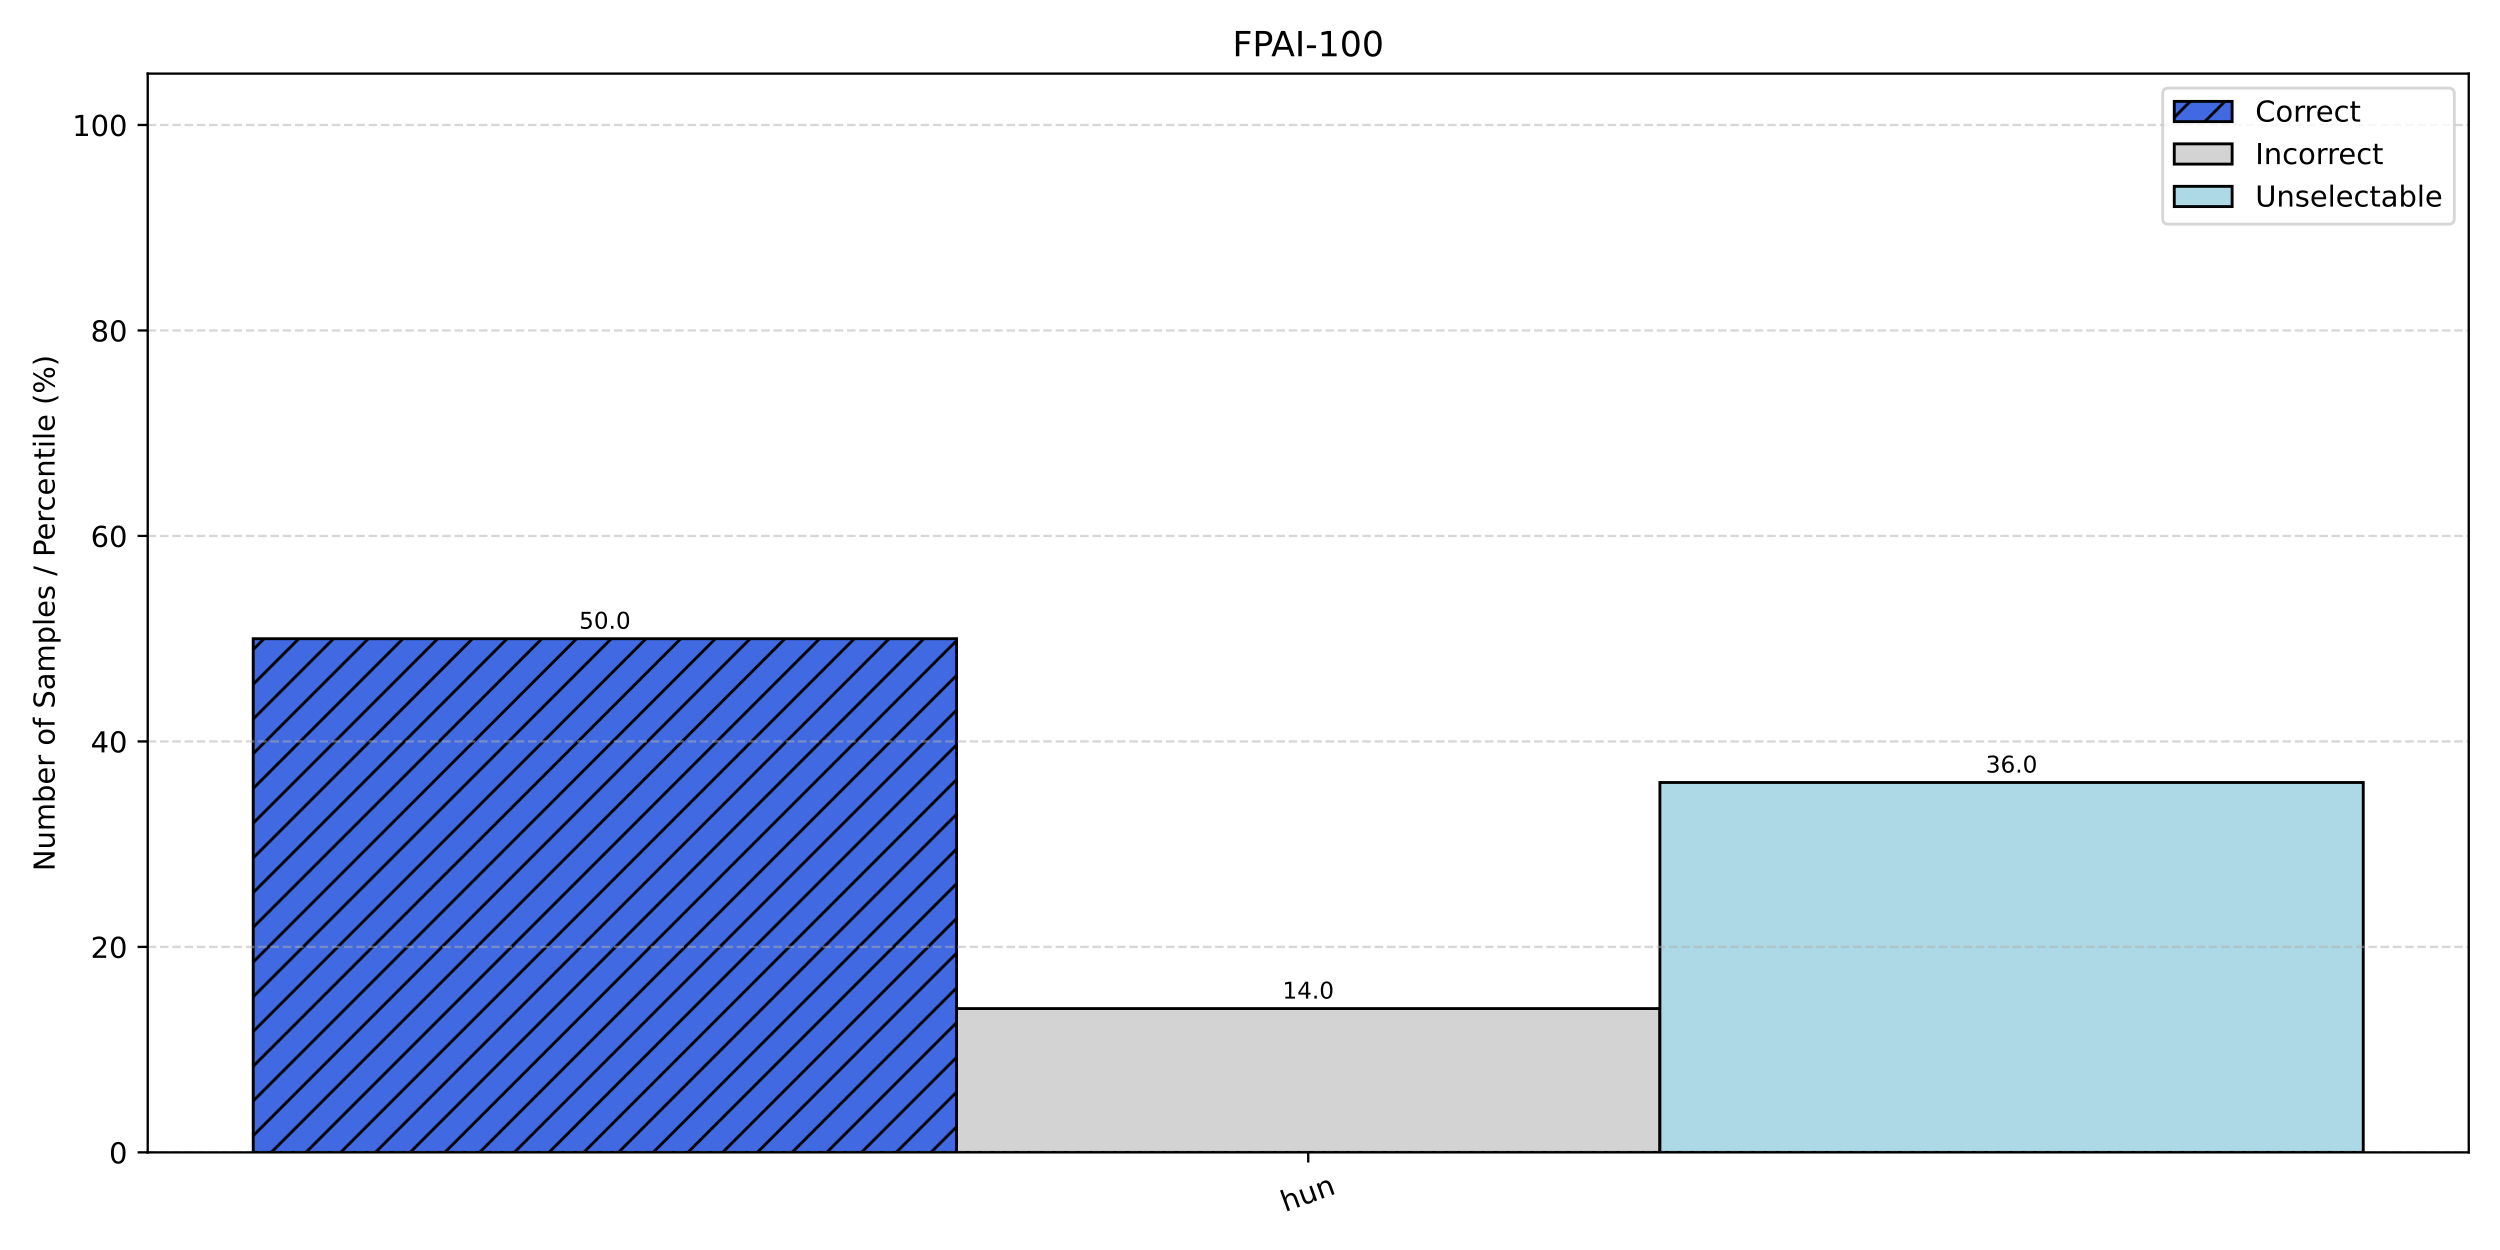
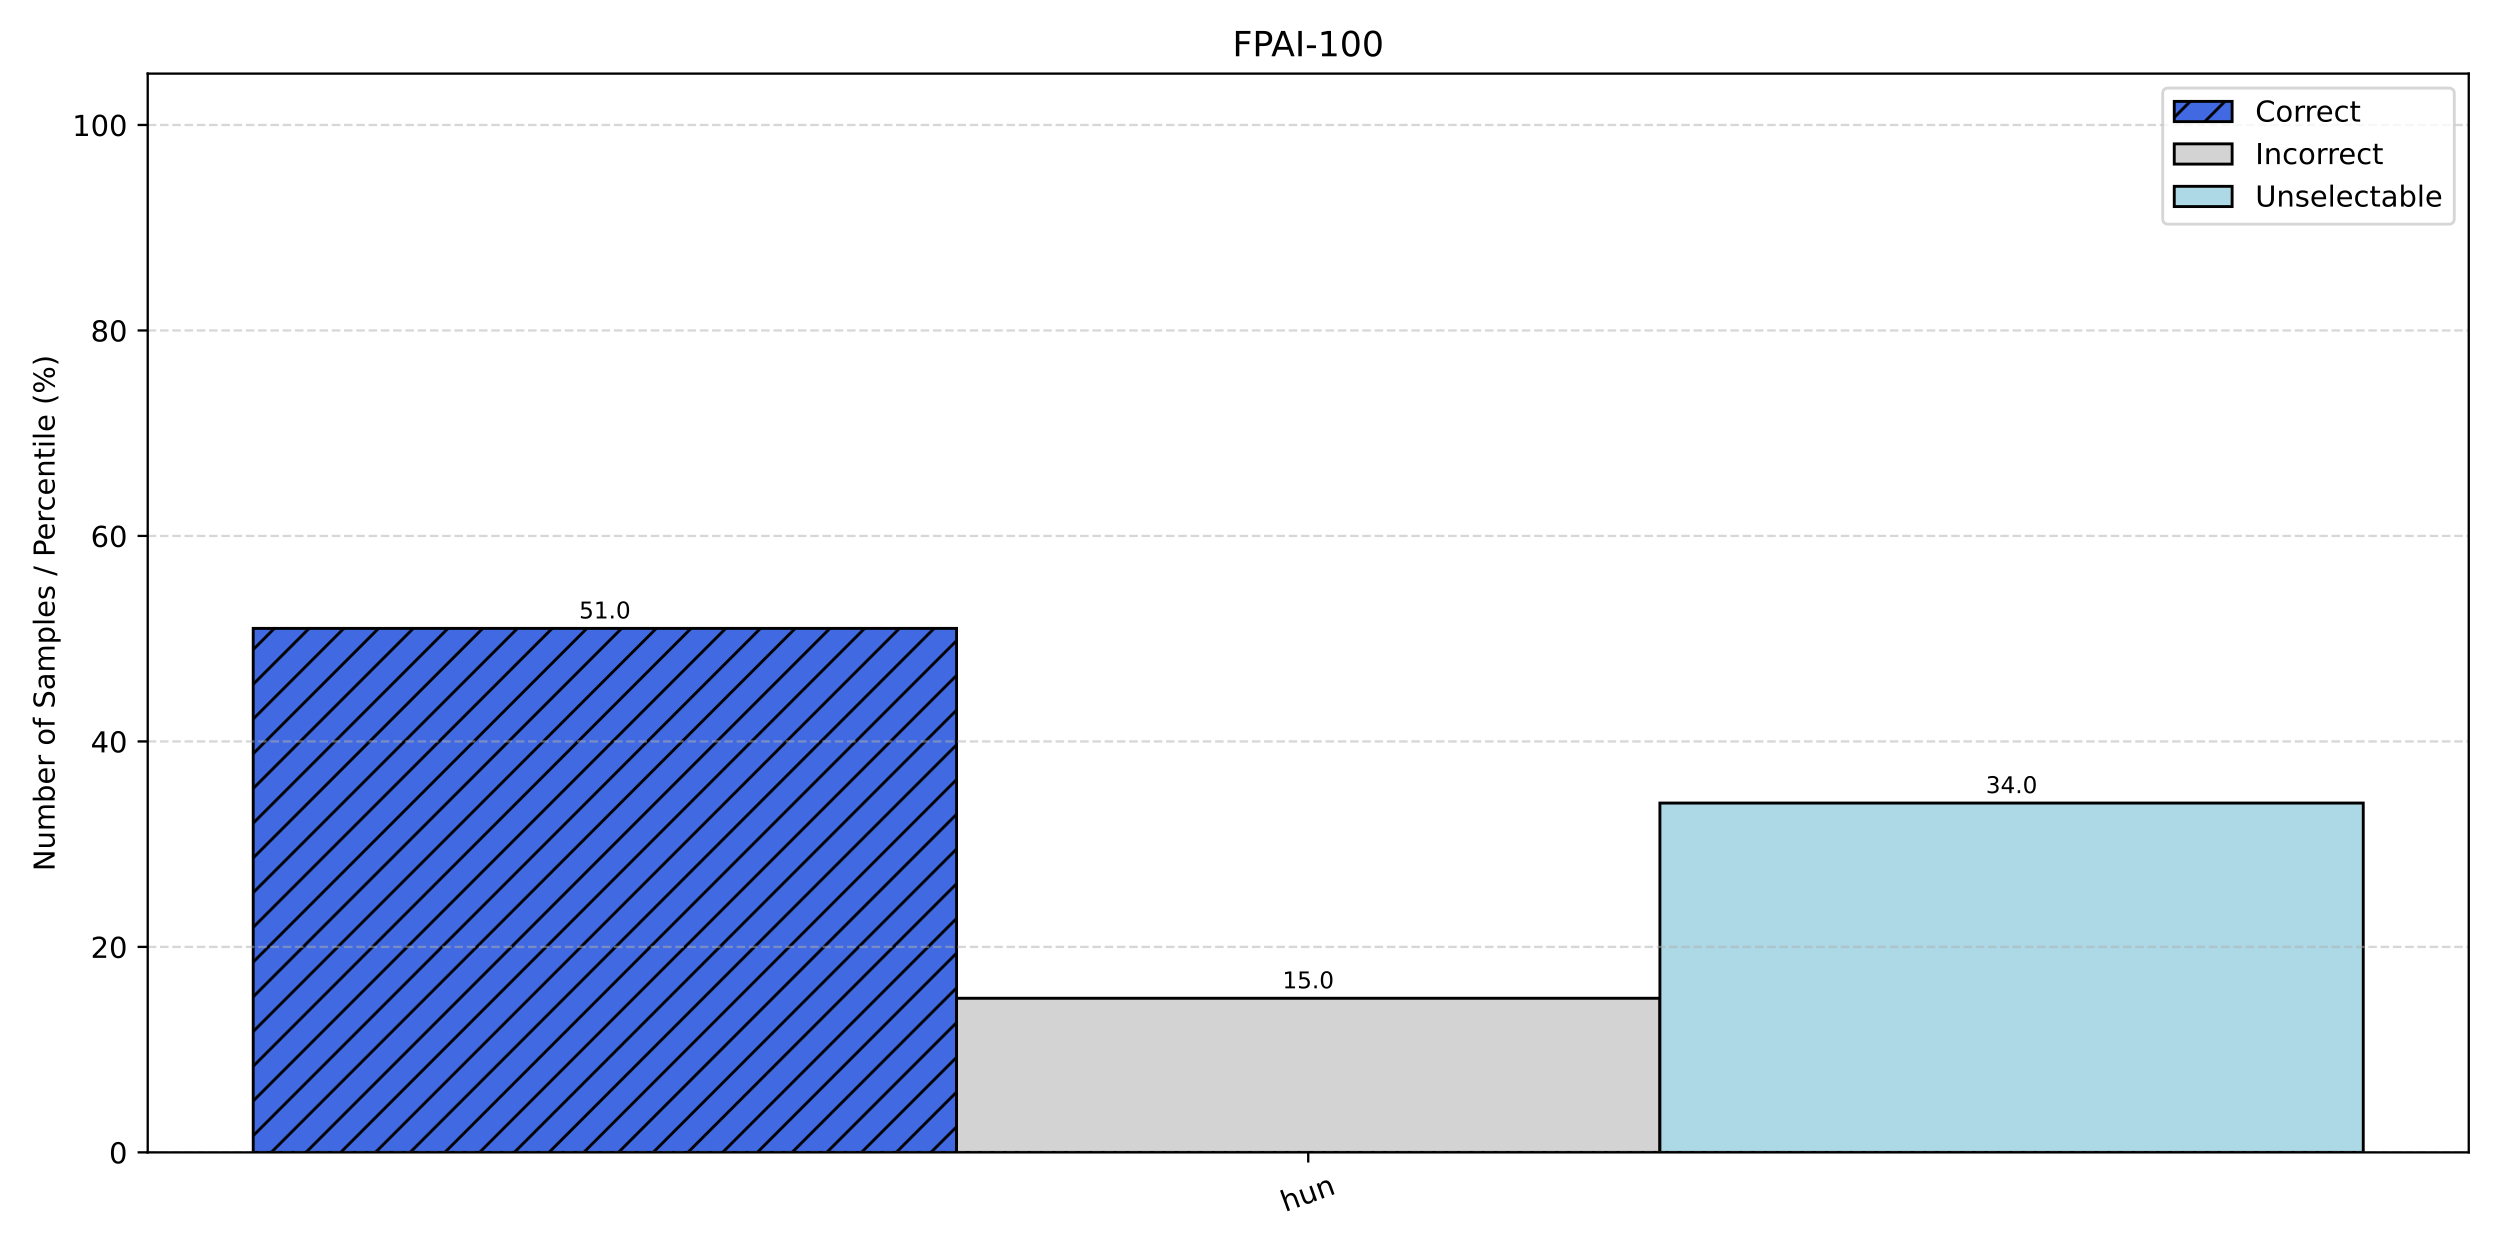
<svg xmlns="http://www.w3.org/2000/svg" xmlns:xlink="http://www.w3.org/1999/xlink" width="864pt" height="432pt" viewBox="0 0 864 432" version="1.1">
  <defs>
    <style type="text/css">*{stroke-linejoin: round; stroke-linecap: butt}</style>
  </defs>
  <g id="figure_1">
    <g id="patch_1">
      <path d="M 0 432  L 864 432  L 864 0  L 0 0  z " style="fill: #ffffff" />
    </g>
    <g id="axes_1">
      <g id="patch_2">
        <path d="M 51.05 398.264  L 853.2 398.264  L 853.2 25.44  L 51.05 25.44  z " style="fill: #ffffff" />
      </g>
      <g id="patch_3">
-         <path d="M 87.511 398.264  L 330.587 398.264  L 330.587 220.729  L 87.511 220.729  z " clip-path="url(#pc41b6c299f)" style="fill: url(#hf63d24d1c8); stroke: #000000; stroke-linejoin: miter" />
+         <path d="M 87.511 398.264  L 330.587 398.264  L 330.587 217.178  L 87.511 217.178  z " clip-path="url(#pa83755b923)" style="fill: url(#hc280db01ff); stroke: #000000; stroke-linejoin: miter" />
      </g>
      <g id="patch_4">
-         <path d="M 330.587 398.264  L 573.663 398.264  L 573.663 348.554  L 330.587 348.554  z " clip-path="url(#pc41b6c299f)" style="fill: #d3d3d3; stroke: #000000; stroke-linejoin: miter" />
+         <path d="M 330.587 398.264  L 573.663 398.264  L 573.663 345.003  L 330.587 345.003  z " clip-path="url(#pa83755b923)" style="fill: #d3d3d3; stroke: #000000; stroke-linejoin: miter" />
      </g>
      <g id="patch_5">
-         <path d="M 573.663 398.264  L 816.739 398.264  L 816.739 270.438  L 573.663 270.438  z " clip-path="url(#pc41b6c299f)" style="fill: #add8e6; stroke: #000000; stroke-linejoin: miter" />
+         <path d="M 573.663 398.264  L 816.739 398.264  L 816.739 277.54  L 573.663 277.54  z " clip-path="url(#pa83755b923)" style="fill: #add8e6; stroke: #000000; stroke-linejoin: miter" />
      </g>
      <g id="matplotlib.axis_1">
        <g id="xtick_1">
          <g id="line2d_1">
            <defs>
-               <path id="m92e76b0ca1" d="M 0 0  L 0 3.5  " style="stroke: #000000; stroke-width: 0.8" />
-             </defs>
-             <g>
-               <use xlink:href="#m92e76b0ca1" x="452.125" y="398.264" style="stroke: #000000; stroke-width: 0.8" />
+               <path id="m7d2f204e5b" d="M 0 0  L 0 3.5  " style="stroke: #000000; stroke-width: 0.8" />
+             </defs>
+             <g>
+               <use xlink:href="#m7d2f204e5b" x="452.125" y="398.264" style="stroke: #000000; stroke-width: 0.8" />
            </g>
          </g>
          <g id="text_1">
            <g transform="translate(444.1358 418.9066) rotate(-20) scale(0.1 -0.1)">
              <defs>
                <path id="DejaVuSans-68" d="M 3513 2113  L 3513 0  L 2938 0  L 2938 2094  Q 2938 2591 2744 2837  Q 2550 3084 2163 3084  Q 1697 3084 1428 2787  Q 1159 2491 1159 1978  L 1159 0  L 581 0  L 581 4863  L 1159 4863  L 1159 2956  Q 1366 3272 1645 3428  Q 1925 3584 2291 3584  Q 2894 3584 3203 3211  Q 3513 2838 3513 2113  z " transform="scale(0.015625)" />
                <path id="DejaVuSans-75" d="M 544 1381  L 544 3500  L 1119 3500  L 1119 1403  Q 1119 906 1312 657  Q 1506 409 1894 409  Q 2359 409 2629 706  Q 2900 1003 2900 1516  L 2900 3500  L 3475 3500  L 3475 0  L 2900 0  L 2900 538  Q 2691 219 2414 64  Q 2138 -91 1772 -91  Q 1169 -91 856 284  Q 544 659 544 1381  z M 1991 3584  L 1991 3584  z " transform="scale(0.015625)" />
                <path id="DejaVuSans-6e" d="M 3513 2113  L 3513 0  L 2938 0  L 2938 2094  Q 2938 2591 2744 2837  Q 2550 3084 2163 3084  Q 1697 3084 1428 2787  Q 1159 2491 1159 1978  L 1159 0  L 581 0  L 581 3500  L 1159 3500  L 1159 2956  Q 1366 3272 1645 3428  Q 1925 3584 2291 3584  Q 2894 3584 3203 3211  Q 3513 2838 3513 2113  z " transform="scale(0.015625)" />
              </defs>
              <use xlink:href="#DejaVuSans-68" />
              <use xlink:href="#DejaVuSans-75" transform="translate(63.37891 0)" />
              <use xlink:href="#DejaVuSans-6e" transform="translate(126.7578 0)" />
            </g>
          </g>
        </g>
      </g>
      <g id="matplotlib.axis_2">
        <g id="ytick_1">
          <g id="line2d_2">
-             <path d="M 51.05 398.264  L 853.2 398.264  " clip-path="url(#pc41b6c299f)" style="fill: none; stroke-dasharray: 2.96,1.28; stroke-dashoffset: 0; stroke: #b0b0b0; stroke-opacity: 0.5; stroke-width: 0.8" />
+             <path d="M 51.05 398.264  L 853.2 398.264  " clip-path="url(#pa83755b923)" style="fill: none; stroke-dasharray: 2.96,1.28; stroke-dashoffset: 0; stroke: #b0b0b0; stroke-opacity: 0.5; stroke-width: 0.8" />
          </g>
          <g id="line2d_3">
            <defs>
-               <path id="m015376f725" d="M 0 0  L -3.5 0  " style="stroke: #000000; stroke-width: 0.8" />
-             </defs>
-             <g>
-               <use xlink:href="#m015376f725" x="51.05" y="398.264" style="stroke: #000000; stroke-width: 0.8" />
+               <path id="m0c6f0dbc41" d="M 0 0  L -3.5 0  " style="stroke: #000000; stroke-width: 0.8" />
+             </defs>
+             <g>
+               <use xlink:href="#m0c6f0dbc41" x="51.05" y="398.264" style="stroke: #000000; stroke-width: 0.8" />
            </g>
          </g>
          <g id="text_2">
            <g transform="translate(37.6875 402.0629) scale(0.1 -0.1)">
              <defs>
                <path id="DejaVuSans-30" d="M 2034 4250  Q 1547 4250 1301 3770  Q 1056 3291 1056 2328  Q 1056 1369 1301 889  Q 1547 409 2034 409  Q 2525 409 2770 889  Q 3016 1369 3016 2328  Q 3016 3291 2770 3770  Q 2525 4250 2034 4250  z M 2034 4750  Q 2819 4750 3233 4129  Q 3647 3509 3647 2328  Q 3647 1150 3233 529  Q 2819 -91 2034 -91  Q 1250 -91 836 529  Q 422 1150 422 2328  Q 422 3509 836 4129  Q 1250 4750 2034 4750  z " transform="scale(0.015625)" />
              </defs>
              <use xlink:href="#DejaVuSans-30" />
            </g>
          </g>
        </g>
        <g id="ytick_2">
          <g id="line2d_4">
-             <path d="M 51.05 327.25  L 853.2 327.25  " clip-path="url(#pc41b6c299f)" style="fill: none; stroke-dasharray: 2.96,1.28; stroke-dashoffset: 0; stroke: #b0b0b0; stroke-opacity: 0.5; stroke-width: 0.8" />
+             <path d="M 51.05 327.25  L 853.2 327.25  " clip-path="url(#pa83755b923)" style="fill: none; stroke-dasharray: 2.96,1.28; stroke-dashoffset: 0; stroke: #b0b0b0; stroke-opacity: 0.5; stroke-width: 0.8" />
          </g>
          <g id="line2d_5">
            <g>
-               <use xlink:href="#m015376f725" x="51.05" y="327.25" style="stroke: #000000; stroke-width: 0.8" />
+               <use xlink:href="#m0c6f0dbc41" x="51.05" y="327.25" style="stroke: #000000; stroke-width: 0.8" />
            </g>
          </g>
          <g id="text_3">
            <g transform="translate(31.325 331.0489) scale(0.1 -0.1)">
              <defs>
                <path id="DejaVuSans-32" d="M 1228 531  L 3431 531  L 3431 0  L 469 0  L 469 531  Q 828 903 1448 1529  Q 2069 2156 2228 2338  Q 2531 2678 2651 2914  Q 2772 3150 2772 3378  Q 2772 3750 2511 3984  Q 2250 4219 1831 4219  Q 1534 4219 1204 4116  Q 875 4013 500 3803  L 500 4441  Q 881 4594 1212 4672  Q 1544 4750 1819 4750  Q 2544 4750 2975 4387  Q 3406 4025 3406 3419  Q 3406 3131 3298 2873  Q 3191 2616 2906 2266  Q 2828 2175 2409 1742  Q 1991 1309 1228 531  z " transform="scale(0.015625)" />
              </defs>
              <use xlink:href="#DejaVuSans-32" />
              <use xlink:href="#DejaVuSans-30" transform="translate(63.62305 0)" />
            </g>
          </g>
        </g>
        <g id="ytick_3">
          <g id="line2d_6">
-             <path d="M 51.05 256.236  L 853.2 256.236  " clip-path="url(#pc41b6c299f)" style="fill: none; stroke-dasharray: 2.96,1.28; stroke-dashoffset: 0; stroke: #b0b0b0; stroke-opacity: 0.5; stroke-width: 0.8" />
+             <path d="M 51.05 256.236  L 853.2 256.236  " clip-path="url(#pa83755b923)" style="fill: none; stroke-dasharray: 2.96,1.28; stroke-dashoffset: 0; stroke: #b0b0b0; stroke-opacity: 0.5; stroke-width: 0.8" />
          </g>
          <g id="line2d_7">
            <g>
-               <use xlink:href="#m015376f725" x="51.05" y="256.236" style="stroke: #000000; stroke-width: 0.8" />
+               <use xlink:href="#m0c6f0dbc41" x="51.05" y="256.236" style="stroke: #000000; stroke-width: 0.8" />
            </g>
          </g>
          <g id="text_4">
            <g transform="translate(31.325 260.0349) scale(0.1 -0.1)">
              <defs>
                <path id="DejaVuSans-34" d="M 2419 4116  L 825 1625  L 2419 1625  L 2419 4116  z M 2253 4666  L 3047 4666  L 3047 1625  L 3713 1625  L 3713 1100  L 3047 1100  L 3047 0  L 2419 0  L 2419 1100  L 313 1100  L 313 1709  L 2253 4666  z " transform="scale(0.015625)" />
              </defs>
              <use xlink:href="#DejaVuSans-34" />
              <use xlink:href="#DejaVuSans-30" transform="translate(63.62305 0)" />
            </g>
          </g>
        </g>
        <g id="ytick_4">
          <g id="line2d_8">
-             <path d="M 51.05 185.222  L 853.2 185.222  " clip-path="url(#pc41b6c299f)" style="fill: none; stroke-dasharray: 2.96,1.28; stroke-dashoffset: 0; stroke: #b0b0b0; stroke-opacity: 0.5; stroke-width: 0.8" />
+             <path d="M 51.05 185.222  L 853.2 185.222  " clip-path="url(#pa83755b923)" style="fill: none; stroke-dasharray: 2.96,1.28; stroke-dashoffset: 0; stroke: #b0b0b0; stroke-opacity: 0.5; stroke-width: 0.8" />
          </g>
          <g id="line2d_9">
            <g>
-               <use xlink:href="#m015376f725" x="51.05" y="185.222" style="stroke: #000000; stroke-width: 0.8" />
+               <use xlink:href="#m0c6f0dbc41" x="51.05" y="185.222" style="stroke: #000000; stroke-width: 0.8" />
            </g>
          </g>
          <g id="text_5">
            <g transform="translate(31.325 189.0208) scale(0.1 -0.1)">
              <defs>
                <path id="DejaVuSans-36" d="M 2113 2584  Q 1688 2584 1439 2293  Q 1191 2003 1191 1497  Q 1191 994 1439 701  Q 1688 409 2113 409  Q 2538 409 2786 701  Q 3034 994 3034 1497  Q 3034 2003 2786 2293  Q 2538 2584 2113 2584  z M 3366 4563  L 3366 3988  Q 3128 4100 2886 4159  Q 2644 4219 2406 4219  Q 1781 4219 1451 3797  Q 1122 3375 1075 2522  Q 1259 2794 1537 2939  Q 1816 3084 2150 3084  Q 2853 3084 3261 2657  Q 3669 2231 3669 1497  Q 3669 778 3244 343  Q 2819 -91 2113 -91  Q 1303 -91 875 529  Q 447 1150 447 2328  Q 447 3434 972 4092  Q 1497 4750 2381 4750  Q 2619 4750 2861 4703  Q 3103 4656 3366 4563  z " transform="scale(0.015625)" />
              </defs>
              <use xlink:href="#DejaVuSans-36" />
              <use xlink:href="#DejaVuSans-30" transform="translate(63.62305 0)" />
            </g>
          </g>
        </g>
        <g id="ytick_5">
          <g id="line2d_10">
-             <path d="M 51.05 114.208  L 853.2 114.208  " clip-path="url(#pc41b6c299f)" style="fill: none; stroke-dasharray: 2.96,1.28; stroke-dashoffset: 0; stroke: #b0b0b0; stroke-opacity: 0.5; stroke-width: 0.8" />
+             <path d="M 51.05 114.208  L 853.2 114.208  " clip-path="url(#pa83755b923)" style="fill: none; stroke-dasharray: 2.96,1.28; stroke-dashoffset: 0; stroke: #b0b0b0; stroke-opacity: 0.5; stroke-width: 0.8" />
          </g>
          <g id="line2d_11">
            <g>
-               <use xlink:href="#m015376f725" x="51.05" y="114.208" style="stroke: #000000; stroke-width: 0.8" />
+               <use xlink:href="#m0c6f0dbc41" x="51.05" y="114.208" style="stroke: #000000; stroke-width: 0.8" />
            </g>
          </g>
          <g id="text_6">
            <g transform="translate(31.325 118.0068) scale(0.1 -0.1)">
              <defs>
                <path id="DejaVuSans-38" d="M 2034 2216  Q 1584 2216 1326 1975  Q 1069 1734 1069 1313  Q 1069 891 1326 650  Q 1584 409 2034 409  Q 2484 409 2743 651  Q 3003 894 3003 1313  Q 3003 1734 2745 1975  Q 2488 2216 2034 2216  z M 1403 2484  Q 997 2584 770 2862  Q 544 3141 544 3541  Q 544 4100 942 4425  Q 1341 4750 2034 4750  Q 2731 4750 3128 4425  Q 3525 4100 3525 3541  Q 3525 3141 3298 2862  Q 3072 2584 2669 2484  Q 3125 2378 3379 2068  Q 3634 1759 3634 1313  Q 3634 634 3220 271  Q 2806 -91 2034 -91  Q 1263 -91 848 271  Q 434 634 434 1313  Q 434 1759 690 2068  Q 947 2378 1403 2484  z M 1172 3481  Q 1172 3119 1398 2916  Q 1625 2713 2034 2713  Q 2441 2713 2670 2916  Q 2900 3119 2900 3481  Q 2900 3844 2670 4047  Q 2441 4250 2034 4250  Q 1625 4250 1398 4047  Q 1172 3844 1172 3481  z " transform="scale(0.015625)" />
              </defs>
              <use xlink:href="#DejaVuSans-38" />
              <use xlink:href="#DejaVuSans-30" transform="translate(63.62305 0)" />
            </g>
          </g>
        </g>
        <g id="ytick_6">
          <g id="line2d_12">
-             <path d="M 51.05 43.194  L 853.2 43.194  " clip-path="url(#pc41b6c299f)" style="fill: none; stroke-dasharray: 2.96,1.28; stroke-dashoffset: 0; stroke: #b0b0b0; stroke-opacity: 0.5; stroke-width: 0.8" />
+             <path d="M 51.05 43.194  L 853.2 43.194  " clip-path="url(#pa83755b923)" style="fill: none; stroke-dasharray: 2.96,1.28; stroke-dashoffset: 0; stroke: #b0b0b0; stroke-opacity: 0.5; stroke-width: 0.8" />
          </g>
          <g id="line2d_13">
            <g>
-               <use xlink:href="#m015376f725" x="51.05" y="43.194" style="stroke: #000000; stroke-width: 0.8" />
+               <use xlink:href="#m0c6f0dbc41" x="51.05" y="43.194" style="stroke: #000000; stroke-width: 0.8" />
            </g>
          </g>
          <g id="text_7">
            <g transform="translate(24.9625 46.99273) scale(0.1 -0.1)">
              <defs>
                <path id="DejaVuSans-31" d="M 794 531  L 1825 531  L 1825 4091  L 703 3866  L 703 4441  L 1819 4666  L 2450 4666  L 2450 531  L 3481 531  L 3481 0  L 794 0  L 794 531  z " transform="scale(0.015625)" />
              </defs>
              <use xlink:href="#DejaVuSans-31" />
              <use xlink:href="#DejaVuSans-30" transform="translate(63.62305 0)" />
              <use xlink:href="#DejaVuSans-30" transform="translate(127.2461 0)" />
            </g>
          </g>
        </g>
        <g id="text_8">
          <g transform="translate(18.88281 301.055) rotate(-90) scale(0.1 -0.1)">
            <defs>
              <path id="DejaVuSans-4e" d="M 628 4666  L 1478 4666  L 3547 763  L 3547 4666  L 4159 4666  L 4159 0  L 3309 0  L 1241 3903  L 1241 0  L 628 0  L 628 4666  z " transform="scale(0.015625)" />
              <path id="DejaVuSans-6d" d="M 3328 2828  Q 3544 3216 3844 3400  Q 4144 3584 4550 3584  Q 5097 3584 5394 3201  Q 5691 2819 5691 2113  L 5691 0  L 5113 0  L 5113 2094  Q 5113 2597 4934 2840  Q 4756 3084 4391 3084  Q 3944 3084 3684 2787  Q 3425 2491 3425 1978  L 3425 0  L 2847 0  L 2847 2094  Q 2847 2600 2669 2842  Q 2491 3084 2119 3084  Q 1678 3084 1418 2786  Q 1159 2488 1159 1978  L 1159 0  L 581 0  L 581 3500  L 1159 3500  L 1159 2956  Q 1356 3278 1631 3431  Q 1906 3584 2284 3584  Q 2666 3584 2933 3390  Q 3200 3197 3328 2828  z " transform="scale(0.015625)" />
              <path id="DejaVuSans-62" d="M 3116 1747  Q 3116 2381 2855 2742  Q 2594 3103 2138 3103  Q 1681 3103 1420 2742  Q 1159 2381 1159 1747  Q 1159 1113 1420 752  Q 1681 391 2138 391  Q 2594 391 2855 752  Q 3116 1113 3116 1747  z M 1159 2969  Q 1341 3281 1617 3432  Q 1894 3584 2278 3584  Q 2916 3584 3314 3078  Q 3713 2572 3713 1747  Q 3713 922 3314 415  Q 2916 -91 2278 -91  Q 1894 -91 1617 61  Q 1341 213 1159 525  L 1159 0  L 581 0  L 581 4863  L 1159 4863  L 1159 2969  z " transform="scale(0.015625)" />
              <path id="DejaVuSans-65" d="M 3597 1894  L 3597 1613  L 953 1613  Q 991 1019 1311 708  Q 1631 397 2203 397  Q 2534 397 2845 478  Q 3156 559 3463 722  L 3463 178  Q 3153 47 2828 -22  Q 2503 -91 2169 -91  Q 1331 -91 842 396  Q 353 884 353 1716  Q 353 2575 817 3079  Q 1281 3584 2069 3584  Q 2775 3584 3186 3129  Q 3597 2675 3597 1894  z M 3022 2063  Q 3016 2534 2758 2815  Q 2500 3097 2075 3097  Q 1594 3097 1305 2825  Q 1016 2553 972 2059  L 3022 2063  z " transform="scale(0.015625)" />
              <path id="DejaVuSans-72" d="M 2631 2963  Q 2534 3019 2420 3045  Q 2306 3072 2169 3072  Q 1681 3072 1420 2755  Q 1159 2438 1159 1844  L 1159 0  L 581 0  L 581 3500  L 1159 3500  L 1159 2956  Q 1341 3275 1631 3429  Q 1922 3584 2338 3584  Q 2397 3584 2469 3576  Q 2541 3569 2628 3553  L 2631 2963  z " transform="scale(0.015625)" />
              <path id="DejaVuSans-20" transform="scale(0.015625)" />
              <path id="DejaVuSans-6f" d="M 1959 3097  Q 1497 3097 1228 2736  Q 959 2375 959 1747  Q 959 1119 1226 758  Q 1494 397 1959 397  Q 2419 397 2687 759  Q 2956 1122 2956 1747  Q 2956 2369 2687 2733  Q 2419 3097 1959 3097  z M 1959 3584  Q 2709 3584 3137 3096  Q 3566 2609 3566 1747  Q 3566 888 3137 398  Q 2709 -91 1959 -91  Q 1206 -91 779 398  Q 353 888 353 1747  Q 353 2609 779 3096  Q 1206 3584 1959 3584  z " transform="scale(0.015625)" />
              <path id="DejaVuSans-66" d="M 2375 4863  L 2375 4384  L 1825 4384  Q 1516 4384 1395 4259  Q 1275 4134 1275 3809  L 1275 3500  L 2222 3500  L 2222 3053  L 1275 3053  L 1275 0  L 697 0  L 697 3053  L 147 3053  L 147 3500  L 697 3500  L 697 3744  Q 697 4328 969 4595  Q 1241 4863 1831 4863  L 2375 4863  z " transform="scale(0.015625)" />
              <path id="DejaVuSans-53" d="M 3425 4513  L 3425 3897  Q 3066 4069 2747 4153  Q 2428 4238 2131 4238  Q 1616 4238 1336 4038  Q 1056 3838 1056 3469  Q 1056 3159 1242 3001  Q 1428 2844 1947 2747  L 2328 2669  Q 3034 2534 3370 2195  Q 3706 1856 3706 1288  Q 3706 609 3251 259  Q 2797 -91 1919 -91  Q 1588 -91 1214 -16  Q 841 59 441 206  L 441 856  Q 825 641 1194 531  Q 1563 422 1919 422  Q 2459 422 2753 634  Q 3047 847 3047 1241  Q 3047 1584 2836 1778  Q 2625 1972 2144 2069  L 1759 2144  Q 1053 2284 737 2584  Q 422 2884 422 3419  Q 422 4038 858 4394  Q 1294 4750 2059 4750  Q 2388 4750 2728 4690  Q 3069 4631 3425 4513  z " transform="scale(0.015625)" />
              <path id="DejaVuSans-61" d="M 2194 1759  Q 1497 1759 1228 1600  Q 959 1441 959 1056  Q 959 750 1161 570  Q 1363 391 1709 391  Q 2188 391 2477 730  Q 2766 1069 2766 1631  L 2766 1759  L 2194 1759  z M 3341 1997  L 3341 0  L 2766 0  L 2766 531  Q 2569 213 2275 61  Q 1981 -91 1556 -91  Q 1019 -91 701 211  Q 384 513 384 1019  Q 384 1609 779 1909  Q 1175 2209 1959 2209  L 2766 2209  L 2766 2266  Q 2766 2663 2505 2880  Q 2244 3097 1772 3097  Q 1472 3097 1187 3025  Q 903 2953 641 2809  L 641 3341  Q 956 3463 1253 3523  Q 1550 3584 1831 3584  Q 2591 3584 2966 3190  Q 3341 2797 3341 1997  z " transform="scale(0.015625)" />
              <path id="DejaVuSans-70" d="M 1159 525  L 1159 -1331  L 581 -1331  L 581 3500  L 1159 3500  L 1159 2969  Q 1341 3281 1617 3432  Q 1894 3584 2278 3584  Q 2916 3584 3314 3078  Q 3713 2572 3713 1747  Q 3713 922 3314 415  Q 2916 -91 2278 -91  Q 1894 -91 1617 61  Q 1341 213 1159 525  z M 3116 1747  Q 3116 2381 2855 2742  Q 2594 3103 2138 3103  Q 1681 3103 1420 2742  Q 1159 2381 1159 1747  Q 1159 1113 1420 752  Q 1681 391 2138 391  Q 2594 391 2855 752  Q 3116 1113 3116 1747  z " transform="scale(0.015625)" />
              <path id="DejaVuSans-6c" d="M 603 4863  L 1178 4863  L 1178 0  L 603 0  L 603 4863  z " transform="scale(0.015625)" />
              <path id="DejaVuSans-73" d="M 2834 3397  L 2834 2853  Q 2591 2978 2328 3040  Q 2066 3103 1784 3103  Q 1356 3103 1142 2972  Q 928 2841 928 2578  Q 928 2378 1081 2264  Q 1234 2150 1697 2047  L 1894 2003  Q 2506 1872 2764 1633  Q 3022 1394 3022 966  Q 3022 478 2636 193  Q 2250 -91 1575 -91  Q 1294 -91 989 -36  Q 684 19 347 128  L 347 722  Q 666 556 975 473  Q 1284 391 1588 391  Q 1994 391 2212 530  Q 2431 669 2431 922  Q 2431 1156 2273 1281  Q 2116 1406 1581 1522  L 1381 1569  Q 847 1681 609 1914  Q 372 2147 372 2553  Q 372 3047 722 3315  Q 1072 3584 1716 3584  Q 2034 3584 2315 3537  Q 2597 3491 2834 3397  z " transform="scale(0.015625)" />
              <path id="DejaVuSans-2f" d="M 1625 4666  L 2156 4666  L 531 -594  L 0 -594  L 1625 4666  z " transform="scale(0.015625)" />
              <path id="DejaVuSans-50" d="M 1259 4147  L 1259 2394  L 2053 2394  Q 2494 2394 2734 2622  Q 2975 2850 2975 3272  Q 2975 3691 2734 3919  Q 2494 4147 2053 4147  L 1259 4147  z M 628 4666  L 2053 4666  Q 2838 4666 3239 4311  Q 3641 3956 3641 3272  Q 3641 2581 3239 2228  Q 2838 1875 2053 1875  L 1259 1875  L 1259 0  L 628 0  L 628 4666  z " transform="scale(0.015625)" />
              <path id="DejaVuSans-63" d="M 3122 3366  L 3122 2828  Q 2878 2963 2633 3030  Q 2388 3097 2138 3097  Q 1578 3097 1268 2742  Q 959 2388 959 1747  Q 959 1106 1268 751  Q 1578 397 2138 397  Q 2388 397 2633 464  Q 2878 531 3122 666  L 3122 134  Q 2881 22 2623 -34  Q 2366 -91 2075 -91  Q 1284 -91 818 406  Q 353 903 353 1747  Q 353 2603 823 3093  Q 1294 3584 2113 3584  Q 2378 3584 2631 3529  Q 2884 3475 3122 3366  z " transform="scale(0.015625)" />
              <path id="DejaVuSans-74" d="M 1172 4494  L 1172 3500  L 2356 3500  L 2356 3053  L 1172 3053  L 1172 1153  Q 1172 725 1289 603  Q 1406 481 1766 481  L 2356 481  L 2356 0  L 1766 0  Q 1100 0 847 248  Q 594 497 594 1153  L 594 3053  L 172 3053  L 172 3500  L 594 3500  L 594 4494  L 1172 4494  z " transform="scale(0.015625)" />
              <path id="DejaVuSans-69" d="M 603 3500  L 1178 3500  L 1178 0  L 603 0  L 603 3500  z M 603 4863  L 1178 4863  L 1178 4134  L 603 4134  L 603 4863  z " transform="scale(0.015625)" />
              <path id="DejaVuSans-28" d="M 1984 4856  Q 1566 4138 1362 3434  Q 1159 2731 1159 2009  Q 1159 1288 1364 580  Q 1569 -128 1984 -844  L 1484 -844  Q 1016 -109 783 600  Q 550 1309 550 2009  Q 550 2706 781 3412  Q 1013 4119 1484 4856  L 1984 4856  z " transform="scale(0.015625)" />
              <path id="DejaVuSans-25" d="M 4653 2053  Q 4381 2053 4226 1822  Q 4072 1591 4072 1178  Q 4072 772 4226 539  Q 4381 306 4653 306  Q 4919 306 5073 539  Q 5228 772 5228 1178  Q 5228 1588 5073 1820  Q 4919 2053 4653 2053  z M 4653 2450  Q 5147 2450 5437 2106  Q 5728 1763 5728 1178  Q 5728 594 5436 251  Q 5144 -91 4653 -91  Q 4153 -91 3862 251  Q 3572 594 3572 1178  Q 3572 1766 3864 2108  Q 4156 2450 4653 2450  z M 1428 4353  Q 1159 4353 1004 4120  Q 850 3888 850 3481  Q 850 3069 1003 2837  Q 1156 2606 1428 2606  Q 1700 2606 1854 2837  Q 2009 3069 2009 3481  Q 2009 3884 1853 4118  Q 1697 4353 1428 4353  z M 4250 4750  L 4750 4750  L 1831 -91  L 1331 -91  L 4250 4750  z M 1428 4750  Q 1922 4750 2215 4408  Q 2509 4066 2509 3481  Q 2509 2891 2217 2550  Q 1925 2209 1428 2209  Q 931 2209 642 2551  Q 353 2894 353 3481  Q 353 4063 643 4406  Q 934 4750 1428 4750  z " transform="scale(0.015625)" />
              <path id="DejaVuSans-29" d="M 513 4856  L 1013 4856  Q 1481 4119 1714 3412  Q 1947 2706 1947 2009  Q 1947 1309 1714 600  Q 1481 -109 1013 -844  L 513 -844  Q 928 -128 1133 580  Q 1338 1288 1338 2009  Q 1338 2731 1133 3434  Q 928 4138 513 4856  z " transform="scale(0.015625)" />
            </defs>
            <use xlink:href="#DejaVuSans-4e" />
            <use xlink:href="#DejaVuSans-75" transform="translate(74.80469 0)" />
            <use xlink:href="#DejaVuSans-6d" transform="translate(138.1836 0)" />
            <use xlink:href="#DejaVuSans-62" transform="translate(235.5957 0)" />
            <use xlink:href="#DejaVuSans-65" transform="translate(299.0723 0)" />
            <use xlink:href="#DejaVuSans-72" transform="translate(360.5957 0)" />
            <use xlink:href="#DejaVuSans-20" transform="translate(401.709 0)" />
            <use xlink:href="#DejaVuSans-6f" transform="translate(433.4961 0)" />
            <use xlink:href="#DejaVuSans-66" transform="translate(494.6777 0)" />
            <use xlink:href="#DejaVuSans-20" transform="translate(529.8828 0)" />
            <use xlink:href="#DejaVuSans-53" transform="translate(561.6699 0)" />
            <use xlink:href="#DejaVuSans-61" transform="translate(625.1465 0)" />
            <use xlink:href="#DejaVuSans-6d" transform="translate(686.4258 0)" />
            <use xlink:href="#DejaVuSans-70" transform="translate(783.8379 0)" />
            <use xlink:href="#DejaVuSans-6c" transform="translate(847.3145 0)" />
            <use xlink:href="#DejaVuSans-65" transform="translate(875.0977 0)" />
            <use xlink:href="#DejaVuSans-73" transform="translate(936.6211 0)" />
            <use xlink:href="#DejaVuSans-20" transform="translate(988.7207 0)" />
            <use xlink:href="#DejaVuSans-2f" transform="translate(1020.508 0)" />
            <use xlink:href="#DejaVuSans-20" transform="translate(1054.199 0)" />
            <use xlink:href="#DejaVuSans-50" transform="translate(1085.986 0)" />
            <use xlink:href="#DejaVuSans-65" transform="translate(1142.664 0)" />
            <use xlink:href="#DejaVuSans-72" transform="translate(1204.188 0)" />
            <use xlink:href="#DejaVuSans-63" transform="translate(1243.051 0)" />
            <use xlink:href="#DejaVuSans-65" transform="translate(1298.031 0)" />
            <use xlink:href="#DejaVuSans-6e" transform="translate(1359.555 0)" />
            <use xlink:href="#DejaVuSans-74" transform="translate(1422.934 0)" />
            <use xlink:href="#DejaVuSans-69" transform="translate(1462.143 0)" />
            <use xlink:href="#DejaVuSans-6c" transform="translate(1489.926 0)" />
            <use xlink:href="#DejaVuSans-65" transform="translate(1517.709 0)" />
            <use xlink:href="#DejaVuSans-20" transform="translate(1579.232 0)" />
            <use xlink:href="#DejaVuSans-28" transform="translate(1611.02 0)" />
            <use xlink:href="#DejaVuSans-25" transform="translate(1650.033 0)" />
            <use xlink:href="#DejaVuSans-29" transform="translate(1745.053 0)" />
          </g>
        </g>
      </g>
      <g id="patch_6">
        <path d="M 51.05 398.264  L 51.05 25.44  " style="fill: none; stroke: #000000; stroke-width: 0.8; stroke-linejoin: miter; stroke-linecap: square" />
      </g>
      <g id="patch_7">
        <path d="M 853.2 398.264  L 853.2 25.44  " style="fill: none; stroke: #000000; stroke-width: 0.8; stroke-linejoin: miter; stroke-linecap: square" />
      </g>
      <g id="patch_8">
        <path d="M 51.05 398.264  L 853.2 398.264  " style="fill: none; stroke: #000000; stroke-width: 0.8; stroke-linejoin: miter; stroke-linecap: square" />
      </g>
      <g id="patch_9">
        <path d="M 51.05 25.44  L 853.2 25.44  " style="fill: none; stroke: #000000; stroke-width: 0.8; stroke-linejoin: miter; stroke-linecap: square" />
      </g>
      <g id="text_9">
-         <g transform="translate(200.143 217.2895) scale(0.08 -0.08)">
+         <g transform="translate(200.143 213.7388) scale(0.08 -0.08)">
          <defs>
            <path id="DejaVuSans-35" d="M 691 4666  L 3169 4666  L 3169 4134  L 1269 4134  L 1269 2991  Q 1406 3038 1543 3061  Q 1681 3084 1819 3084  Q 2600 3084 3056 2656  Q 3513 2228 3513 1497  Q 3513 744 3044 326  Q 2575 -91 1722 -91  Q 1428 -91 1123 -41  Q 819 9 494 109  L 494 744  Q 775 591 1075 516  Q 1375 441 1709 441  Q 2250 441 2565 725  Q 2881 1009 2881 1497  Q 2881 1984 2565 2268  Q 2250 2553 1709 2553  Q 1456 2553 1204 2497  Q 953 2441 691 2322  L 691 4666  z " transform="scale(0.015625)" />
            <path id="DejaVuSans-2e" d="M 684 794  L 1344 794  L 1344 0  L 684 0  L 684 794  z " transform="scale(0.015625)" />
          </defs>
          <use xlink:href="#DejaVuSans-35" />
-           <use xlink:href="#DejaVuSans-30" transform="translate(63.62305 0)" />
+           <use xlink:href="#DejaVuSans-31" transform="translate(63.62305 0)" />
          <use xlink:href="#DejaVuSans-2e" transform="translate(127.2461 0)" />
          <use xlink:href="#DejaVuSans-30" transform="translate(159.0332 0)" />
        </g>
      </g>
      <g id="text_10">
-         <g transform="translate(443.2188 345.1148) scale(0.08 -0.08)">
+         <g transform="translate(443.2188 341.5641) scale(0.08 -0.08)">
          <use xlink:href="#DejaVuSans-31" />
-           <use xlink:href="#DejaVuSans-34" transform="translate(63.62305 0)" />
+           <use xlink:href="#DejaVuSans-35" transform="translate(63.62305 0)" />
          <use xlink:href="#DejaVuSans-2e" transform="translate(127.2461 0)" />
          <use xlink:href="#DejaVuSans-30" transform="translate(159.0332 0)" />
        </g>
      </g>
      <g id="text_11">
-         <g transform="translate(686.2945 266.9993) scale(0.08 -0.08)">
+         <g transform="translate(686.2945 274.1007) scale(0.08 -0.08)">
          <defs>
            <path id="DejaVuSans-33" d="M 2597 2516  Q 3050 2419 3304 2112  Q 3559 1806 3559 1356  Q 3559 666 3084 287  Q 2609 -91 1734 -91  Q 1441 -91 1130 -33  Q 819 25 488 141  L 488 750  Q 750 597 1062 519  Q 1375 441 1716 441  Q 2309 441 2620 675  Q 2931 909 2931 1356  Q 2931 1769 2642 2001  Q 2353 2234 1838 2234  L 1294 2234  L 1294 2753  L 1863 2753  Q 2328 2753 2575 2939  Q 2822 3125 2822 3475  Q 2822 3834 2567 4026  Q 2313 4219 1838 4219  Q 1578 4219 1281 4162  Q 984 4106 628 3988  L 628 4550  Q 988 4650 1302 4700  Q 1616 4750 1894 4750  Q 2613 4750 3031 4423  Q 3450 4097 3450 3541  Q 3450 3153 3228 2886  Q 3006 2619 2597 2516  z " transform="scale(0.015625)" />
          </defs>
          <use xlink:href="#DejaVuSans-33" />
-           <use xlink:href="#DejaVuSans-36" transform="translate(63.62305 0)" />
+           <use xlink:href="#DejaVuSans-34" transform="translate(63.62305 0)" />
          <use xlink:href="#DejaVuSans-2e" transform="translate(127.2461 0)" />
          <use xlink:href="#DejaVuSans-30" transform="translate(159.0332 0)" />
        </g>
      </g>
      <g id="text_12">
        <g transform="translate(425.9472 19.44) scale(0.12 -0.12)">
          <defs>
            <path id="DejaVuSans-46" d="M 628 4666  L 3309 4666  L 3309 4134  L 1259 4134  L 1259 2759  L 3109 2759  L 3109 2228  L 1259 2228  L 1259 0  L 628 0  L 628 4666  z " transform="scale(0.015625)" />
            <path id="DejaVuSans-41" d="M 2188 4044  L 1331 1722  L 3047 1722  L 2188 4044  z M 1831 4666  L 2547 4666  L 4325 0  L 3669 0  L 3244 1197  L 1141 1197  L 716 0  L 50 0  L 1831 4666  z " transform="scale(0.015625)" />
            <path id="DejaVuSans-49" d="M 628 4666  L 1259 4666  L 1259 0  L 628 0  L 628 4666  z " transform="scale(0.015625)" />
            <path id="DejaVuSans-2d" d="M 313 2009  L 1997 2009  L 1997 1497  L 313 1497  L 313 2009  z " transform="scale(0.015625)" />
          </defs>
          <use xlink:href="#DejaVuSans-46" />
          <use xlink:href="#DejaVuSans-50" transform="translate(57.51953 0)" />
          <use xlink:href="#DejaVuSans-41" transform="translate(111.4473 0)" />
          <use xlink:href="#DejaVuSans-49" transform="translate(179.8555 0)" />
          <use xlink:href="#DejaVuSans-2d" transform="translate(209.3477 0)" />
          <use xlink:href="#DejaVuSans-31" transform="translate(245.4316 0)" />
          <use xlink:href="#DejaVuSans-30" transform="translate(309.0547 0)" />
          <use xlink:href="#DejaVuSans-30" transform="translate(372.6777 0)" />
        </g>
      </g>
      <g id="legend_1">
        <g id="patch_10">
          <path d="M 749.423 77.474  L 846.2 77.474  Q 848.2 77.474 848.2 75.474  L 848.2 32.44  Q 848.2 30.44 846.2 30.44  L 749.423 30.44  Q 747.423 30.44 747.423 32.44  L 747.423 75.474  Q 747.423 77.474 749.423 77.474  z " style="fill: #ffffff; opacity: 0.8; stroke: #cccccc; stroke-linejoin: miter" />
        </g>
        <g id="patch_11">
-           <path d="M 751.423 42.038  L 771.423 42.038  L 771.423 35.038  L 751.423 35.038  z " style="fill: url(#hf63d24d1c8); stroke: #000000; stroke-linejoin: miter" />
+           <path d="M 751.423 42.038  L 771.423 42.038  L 771.423 35.038  L 751.423 35.038  z " style="fill: url(#hc280db01ff); stroke: #000000; stroke-linejoin: miter" />
        </g>
        <g id="text_13">
          <g transform="translate(779.4234 42.03844) scale(0.1 -0.1)">
            <defs>
              <path id="DejaVuSans-43" d="M 4122 4306  L 4122 3641  Q 3803 3938 3442 4084  Q 3081 4231 2675 4231  Q 1875 4231 1450 3742  Q 1025 3253 1025 2328  Q 1025 1406 1450 917  Q 1875 428 2675 428  Q 3081 428 3442 575  Q 3803 722 4122 1019  L 4122 359  Q 3791 134 3420 21  Q 3050 -91 2638 -91  Q 1578 -91 968 557  Q 359 1206 359 2328  Q 359 3453 968 4101  Q 1578 4750 2638 4750  Q 3056 4750 3426 4639  Q 3797 4528 4122 4306  z " transform="scale(0.015625)" />
            </defs>
            <use xlink:href="#DejaVuSans-43" />
            <use xlink:href="#DejaVuSans-6f" transform="translate(69.82422 0)" />
            <use xlink:href="#DejaVuSans-72" transform="translate(131.0059 0)" />
            <use xlink:href="#DejaVuSans-72" transform="translate(170.3691 0)" />
            <use xlink:href="#DejaVuSans-65" transform="translate(209.2324 0)" />
            <use xlink:href="#DejaVuSans-63" transform="translate(270.7559 0)" />
            <use xlink:href="#DejaVuSans-74" transform="translate(325.7363 0)" />
          </g>
        </g>
        <g id="patch_12">
          <path d="M 751.423 56.717  L 771.423 56.717  L 771.423 49.717  L 751.423 49.717  z " style="fill: #d3d3d3; stroke: #000000; stroke-linejoin: miter" />
        </g>
        <g id="text_14">
          <g transform="translate(779.4234 56.71656) scale(0.1 -0.1)">
            <use xlink:href="#DejaVuSans-49" />
            <use xlink:href="#DejaVuSans-6e" transform="translate(29.49219 0)" />
            <use xlink:href="#DejaVuSans-63" transform="translate(92.87109 0)" />
            <use xlink:href="#DejaVuSans-6f" transform="translate(147.8516 0)" />
            <use xlink:href="#DejaVuSans-72" transform="translate(209.0332 0)" />
            <use xlink:href="#DejaVuSans-72" transform="translate(248.3965 0)" />
            <use xlink:href="#DejaVuSans-65" transform="translate(287.2598 0)" />
            <use xlink:href="#DejaVuSans-63" transform="translate(348.7832 0)" />
            <use xlink:href="#DejaVuSans-74" transform="translate(403.7637 0)" />
          </g>
        </g>
        <g id="patch_13">
          <path d="M 751.423 71.395  L 771.423 71.395  L 771.423 64.395  L 751.423 64.395  z " style="fill: #add8e6; stroke: #000000; stroke-linejoin: miter" />
        </g>
        <g id="text_15">
          <g transform="translate(779.4234 71.39469) scale(0.1 -0.1)">
            <defs>
              <path id="DejaVuSans-55" d="M 556 4666  L 1191 4666  L 1191 1831  Q 1191 1081 1462 751  Q 1734 422 2344 422  Q 2950 422 3222 751  Q 3494 1081 3494 1831  L 3494 4666  L 4128 4666  L 4128 1753  Q 4128 841 3676 375  Q 3225 -91 2344 -91  Q 1459 -91 1007 375  Q 556 841 556 1753  L 556 4666  z " transform="scale(0.015625)" />
            </defs>
            <use xlink:href="#DejaVuSans-55" />
            <use xlink:href="#DejaVuSans-6e" transform="translate(73.19336 0)" />
            <use xlink:href="#DejaVuSans-73" transform="translate(136.5723 0)" />
            <use xlink:href="#DejaVuSans-65" transform="translate(188.6719 0)" />
            <use xlink:href="#DejaVuSans-6c" transform="translate(250.1953 0)" />
            <use xlink:href="#DejaVuSans-65" transform="translate(277.9785 0)" />
            <use xlink:href="#DejaVuSans-63" transform="translate(339.502 0)" />
            <use xlink:href="#DejaVuSans-74" transform="translate(394.4824 0)" />
            <use xlink:href="#DejaVuSans-61" transform="translate(433.6914 0)" />
            <use xlink:href="#DejaVuSans-62" transform="translate(494.9707 0)" />
            <use xlink:href="#DejaVuSans-6c" transform="translate(558.4473 0)" />
            <use xlink:href="#DejaVuSans-65" transform="translate(586.2305 0)" />
          </g>
        </g>
      </g>
    </g>
  </g>
  <defs>
-     <clipPath id="pc41b6c299f">
+     <clipPath id="pa83755b923">
      <rect x="51.05" y="25.44" width="802.15" height="372.824" />
    </clipPath>
  </defs>
  <defs>
-     <pattern id="hf63d24d1c8" patternUnits="userSpaceOnUse" x="0" y="0" width="72" height="72">
+     <pattern id="hc280db01ff" patternUnits="userSpaceOnUse" x="0" y="0" width="72" height="72">
      <rect x="0" y="0" width="73" height="73" fill="#4169e1" />
      <path d="M -36 36  L 36 -36  M -30 42  L 42 -30  M -24 48  L 48 -24  M -18 54  L 54 -18  M -12 60  L 60 -12  M -6 66  L 66 -6  M 0 72  L 72 0  M 6 78  L 78 6  M 12 84  L 84 12  M 18 90  L 90 18  M 24 96  L 96 24  M 30 102  L 102 30  M 36 108  L 108 36  " style="fill: #000000; stroke: #000000; stroke-width: 1.0; stroke-linecap: butt; stroke-linejoin: miter" />
    </pattern>
  </defs>
</svg>
